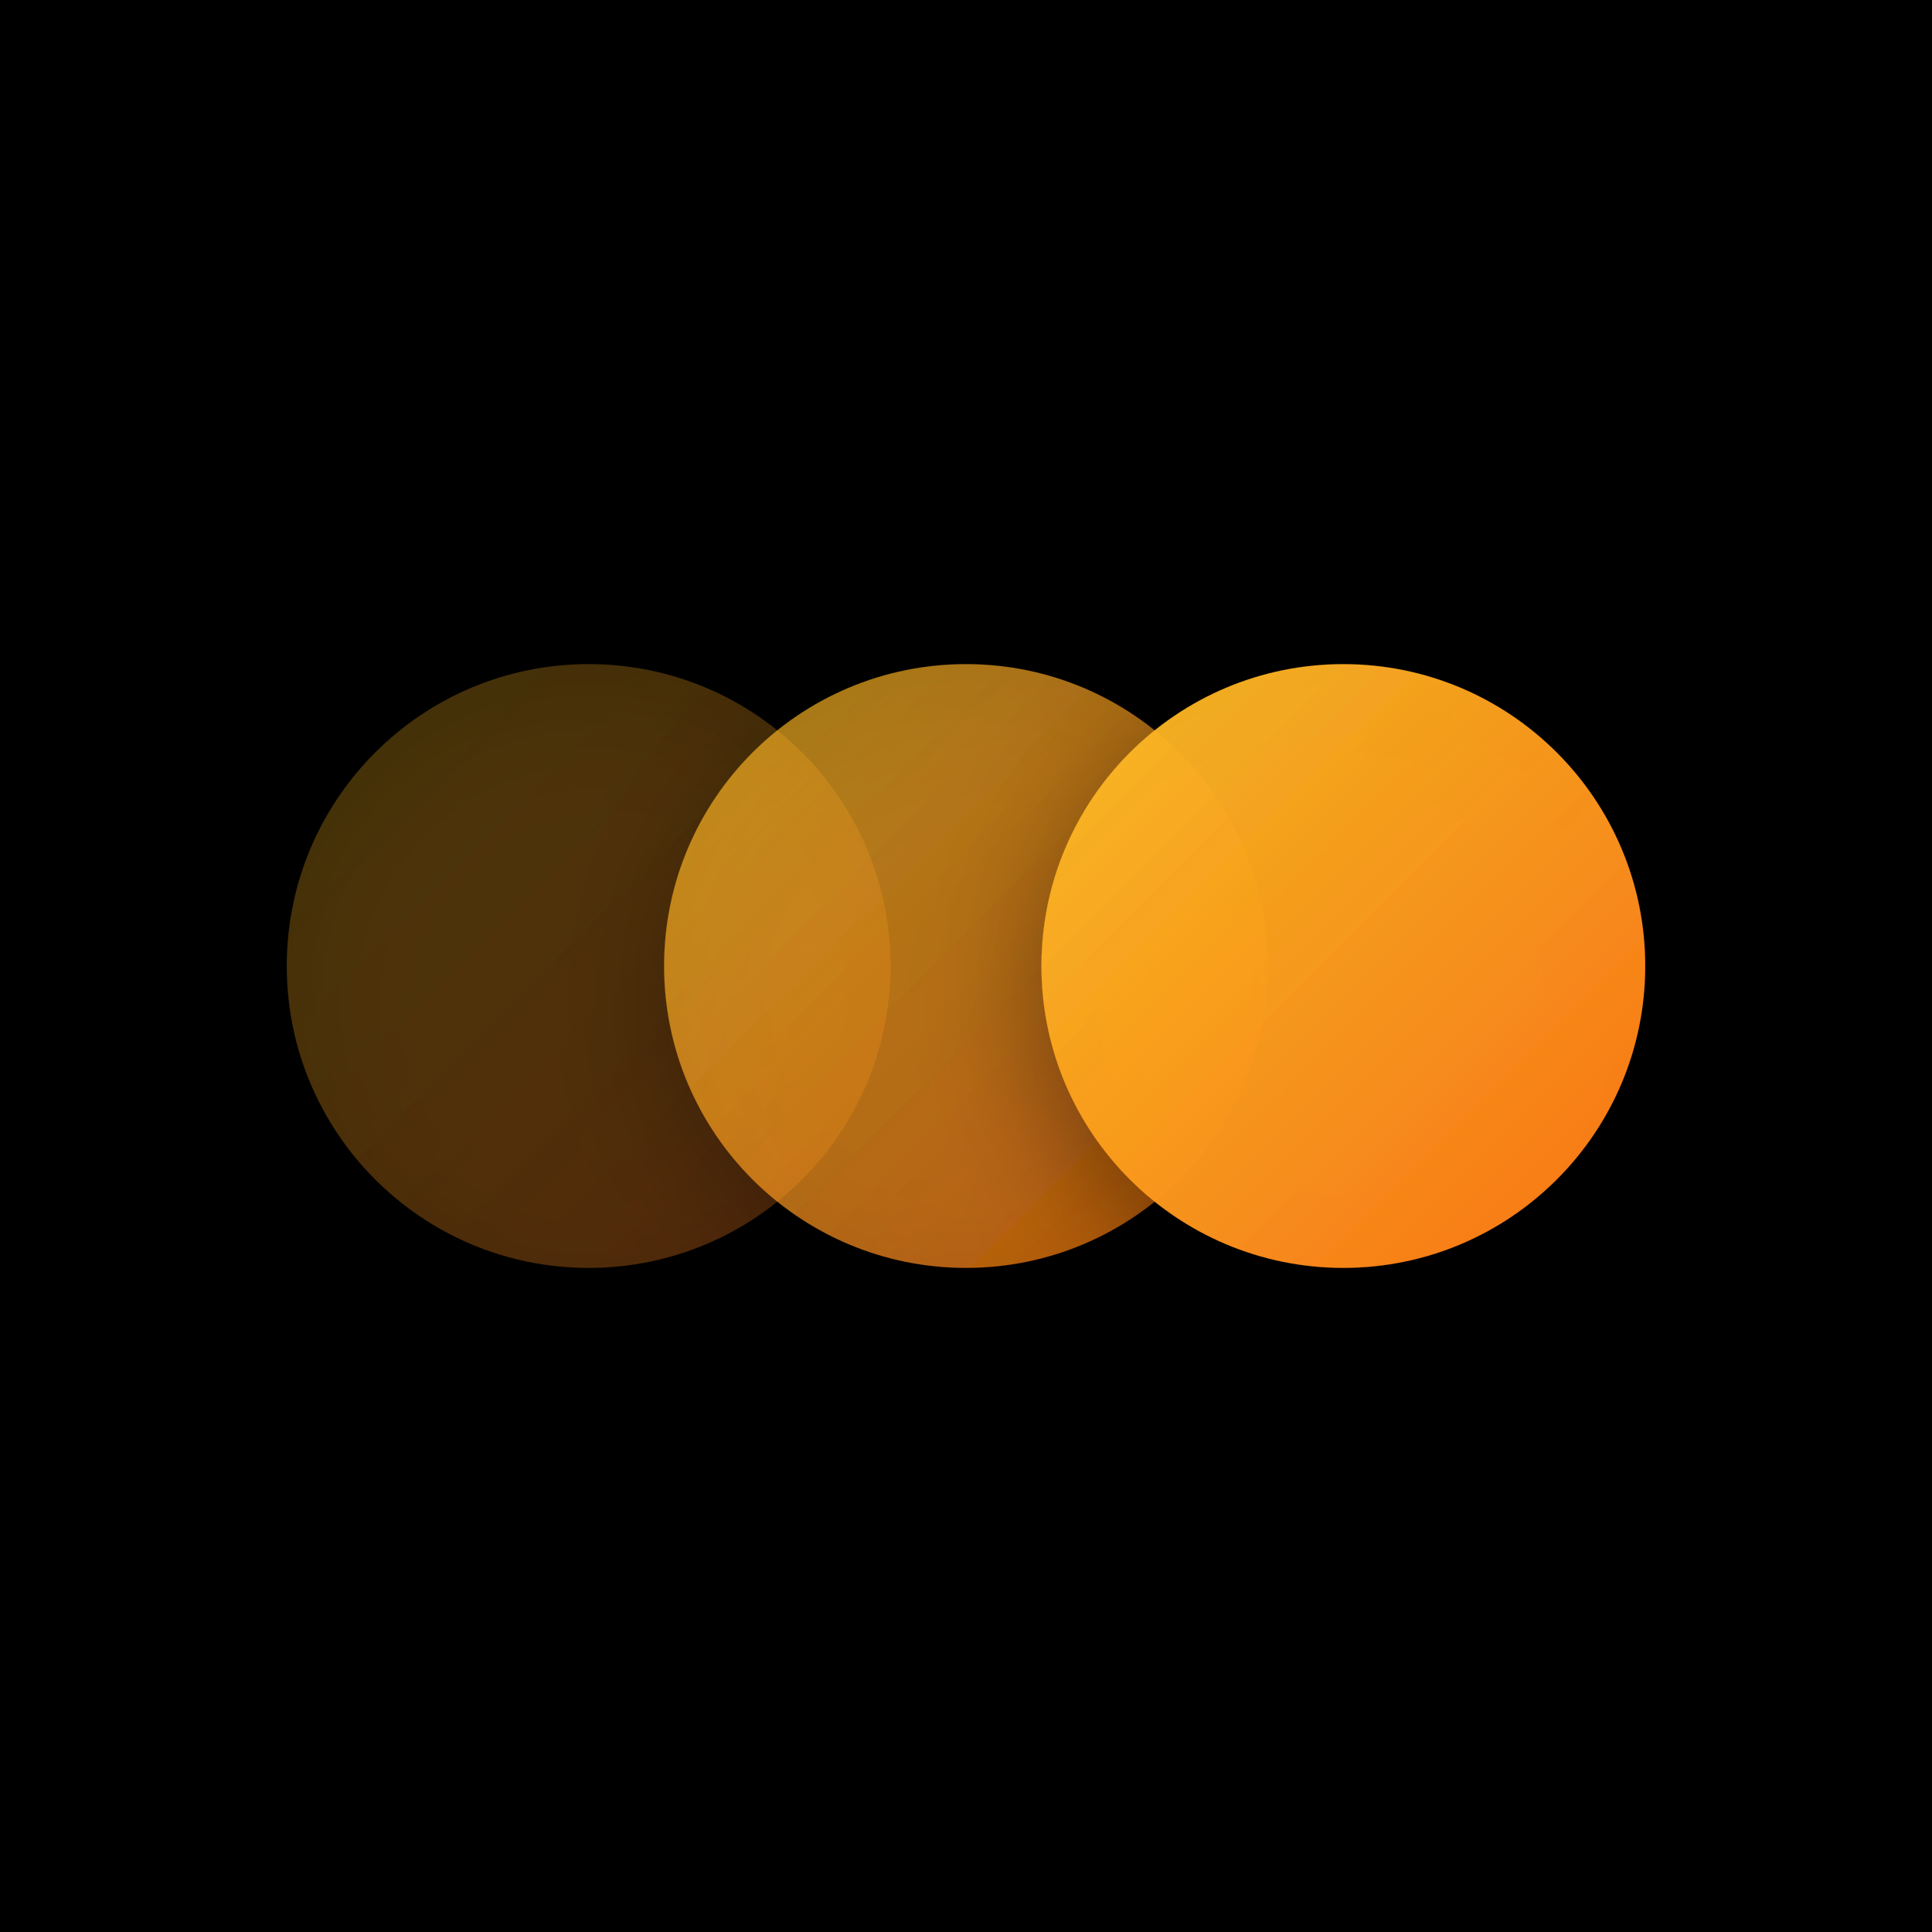
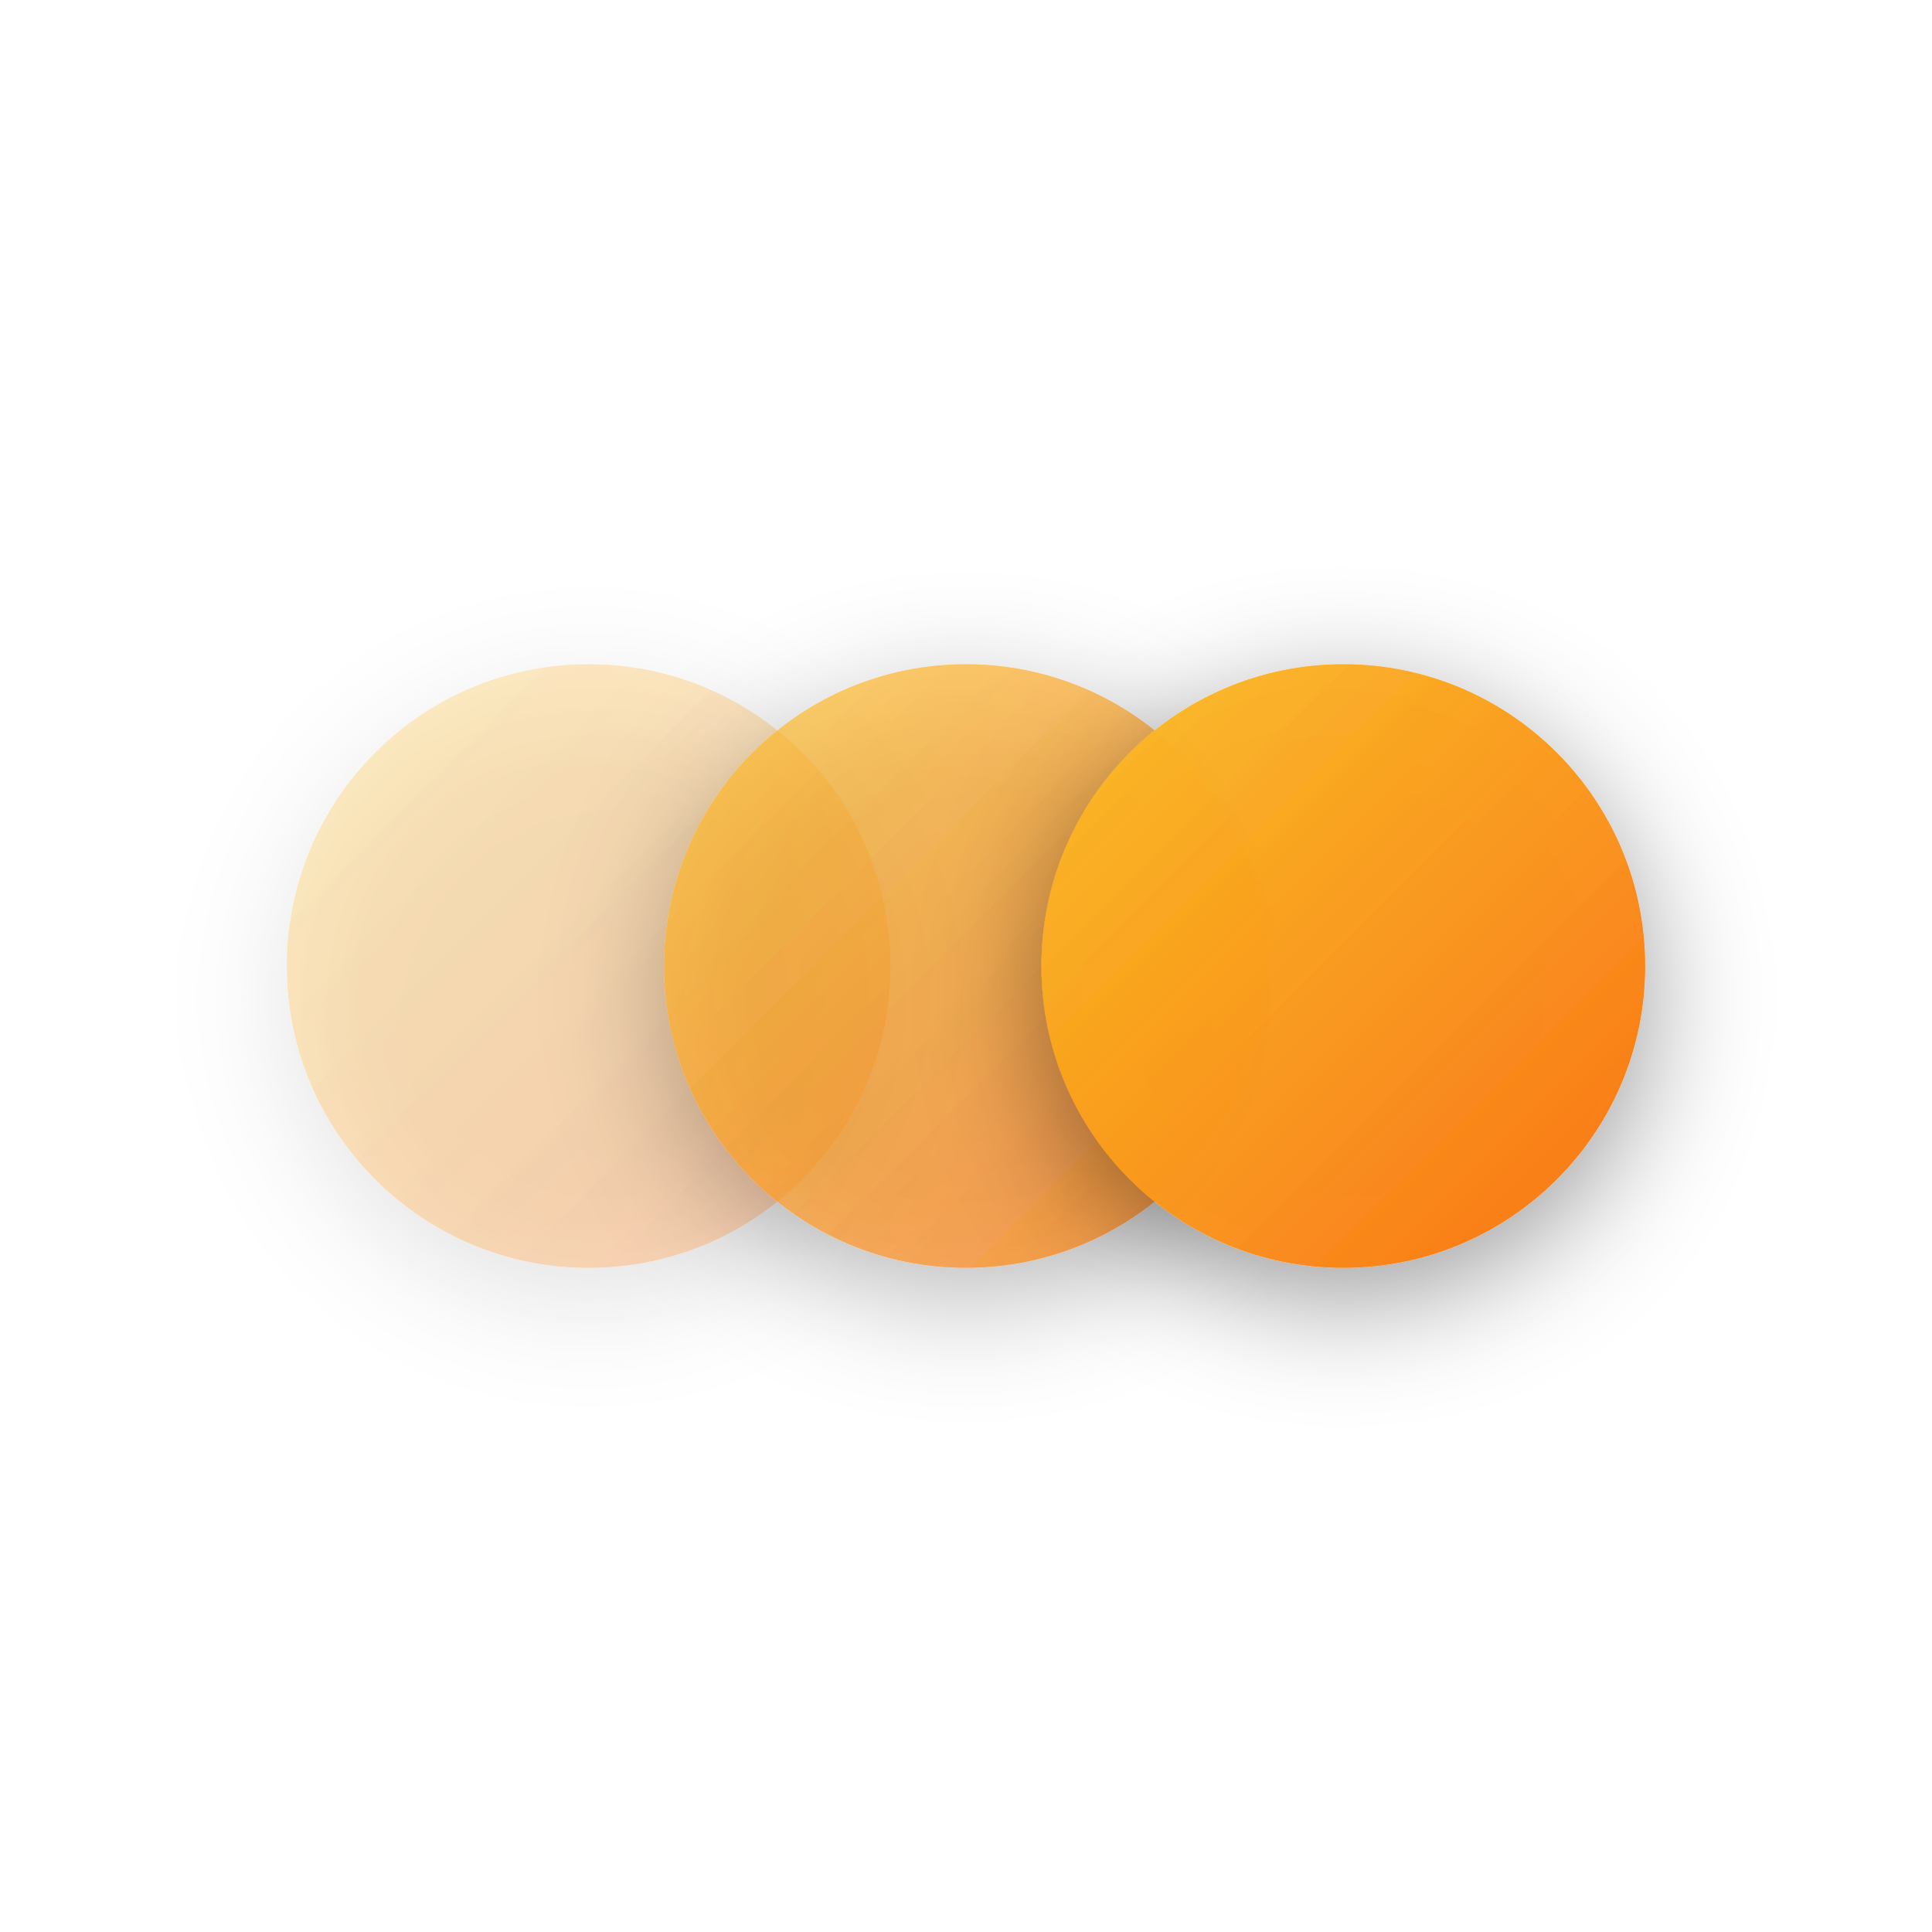
<svg xmlns="http://www.w3.org/2000/svg" width="32" height="32" viewBox="0 0 32 32">
  <defs>
    <linearGradient id="favGlass1" x1="0%" y1="0%" x2="100%" y2="100%">
      <stop offset="0%" style="stop-color:#fbbf24;stop-opacity:0.25" />
      <stop offset="100%" style="stop-color:#f97316;stop-opacity:0.3" />
    </linearGradient>
    <linearGradient id="favGlass2" x1="0%" y1="0%" x2="100%" y2="100%">
      <stop offset="0%" style="stop-color:#fbbf24;stop-opacity:0.65" />
      <stop offset="100%" style="stop-color:#f97316;stop-opacity:0.7" />
    </linearGradient>
    <linearGradient id="favGlass3" x1="0%" y1="0%" x2="100%" y2="100%">
      <stop offset="0%" style="stop-color:#fbbf24;stop-opacity:0.95" />
      <stop offset="100%" style="stop-color:#f97316;stop-opacity:1" />
    </linearGradient>
    <filter id="favShadow" x="-50%" y="-50%" width="200%" height="200%">
      <feGaussianBlur in="SourceAlpha" stdDeviation="1" />
      <feOffset dx="0" dy="0.5" result="offsetblur" />
      <feComponentTransfer>
        <feFuncA type="linear" slope="0.4" />
      </feComponentTransfer>
      <feMerge>
        <feMergeNode />
        <feMergeNode in="SourceGraphic" />
      </feMerge>
    </filter>
  </defs>
-   <rect width="32" height="32" fill="#000000" />
  <circle cx="9.75" cy="16" r="5" fill="url(#favGlass1)" filter="url(#favShadow)" />
  <circle cx="16" cy="16" r="5" fill="url(#favGlass2)" filter="url(#favShadow)" />
  <circle cx="22.25" cy="16" r="5" fill="url(#favGlass3)" filter="url(#favShadow)" />
</svg>
